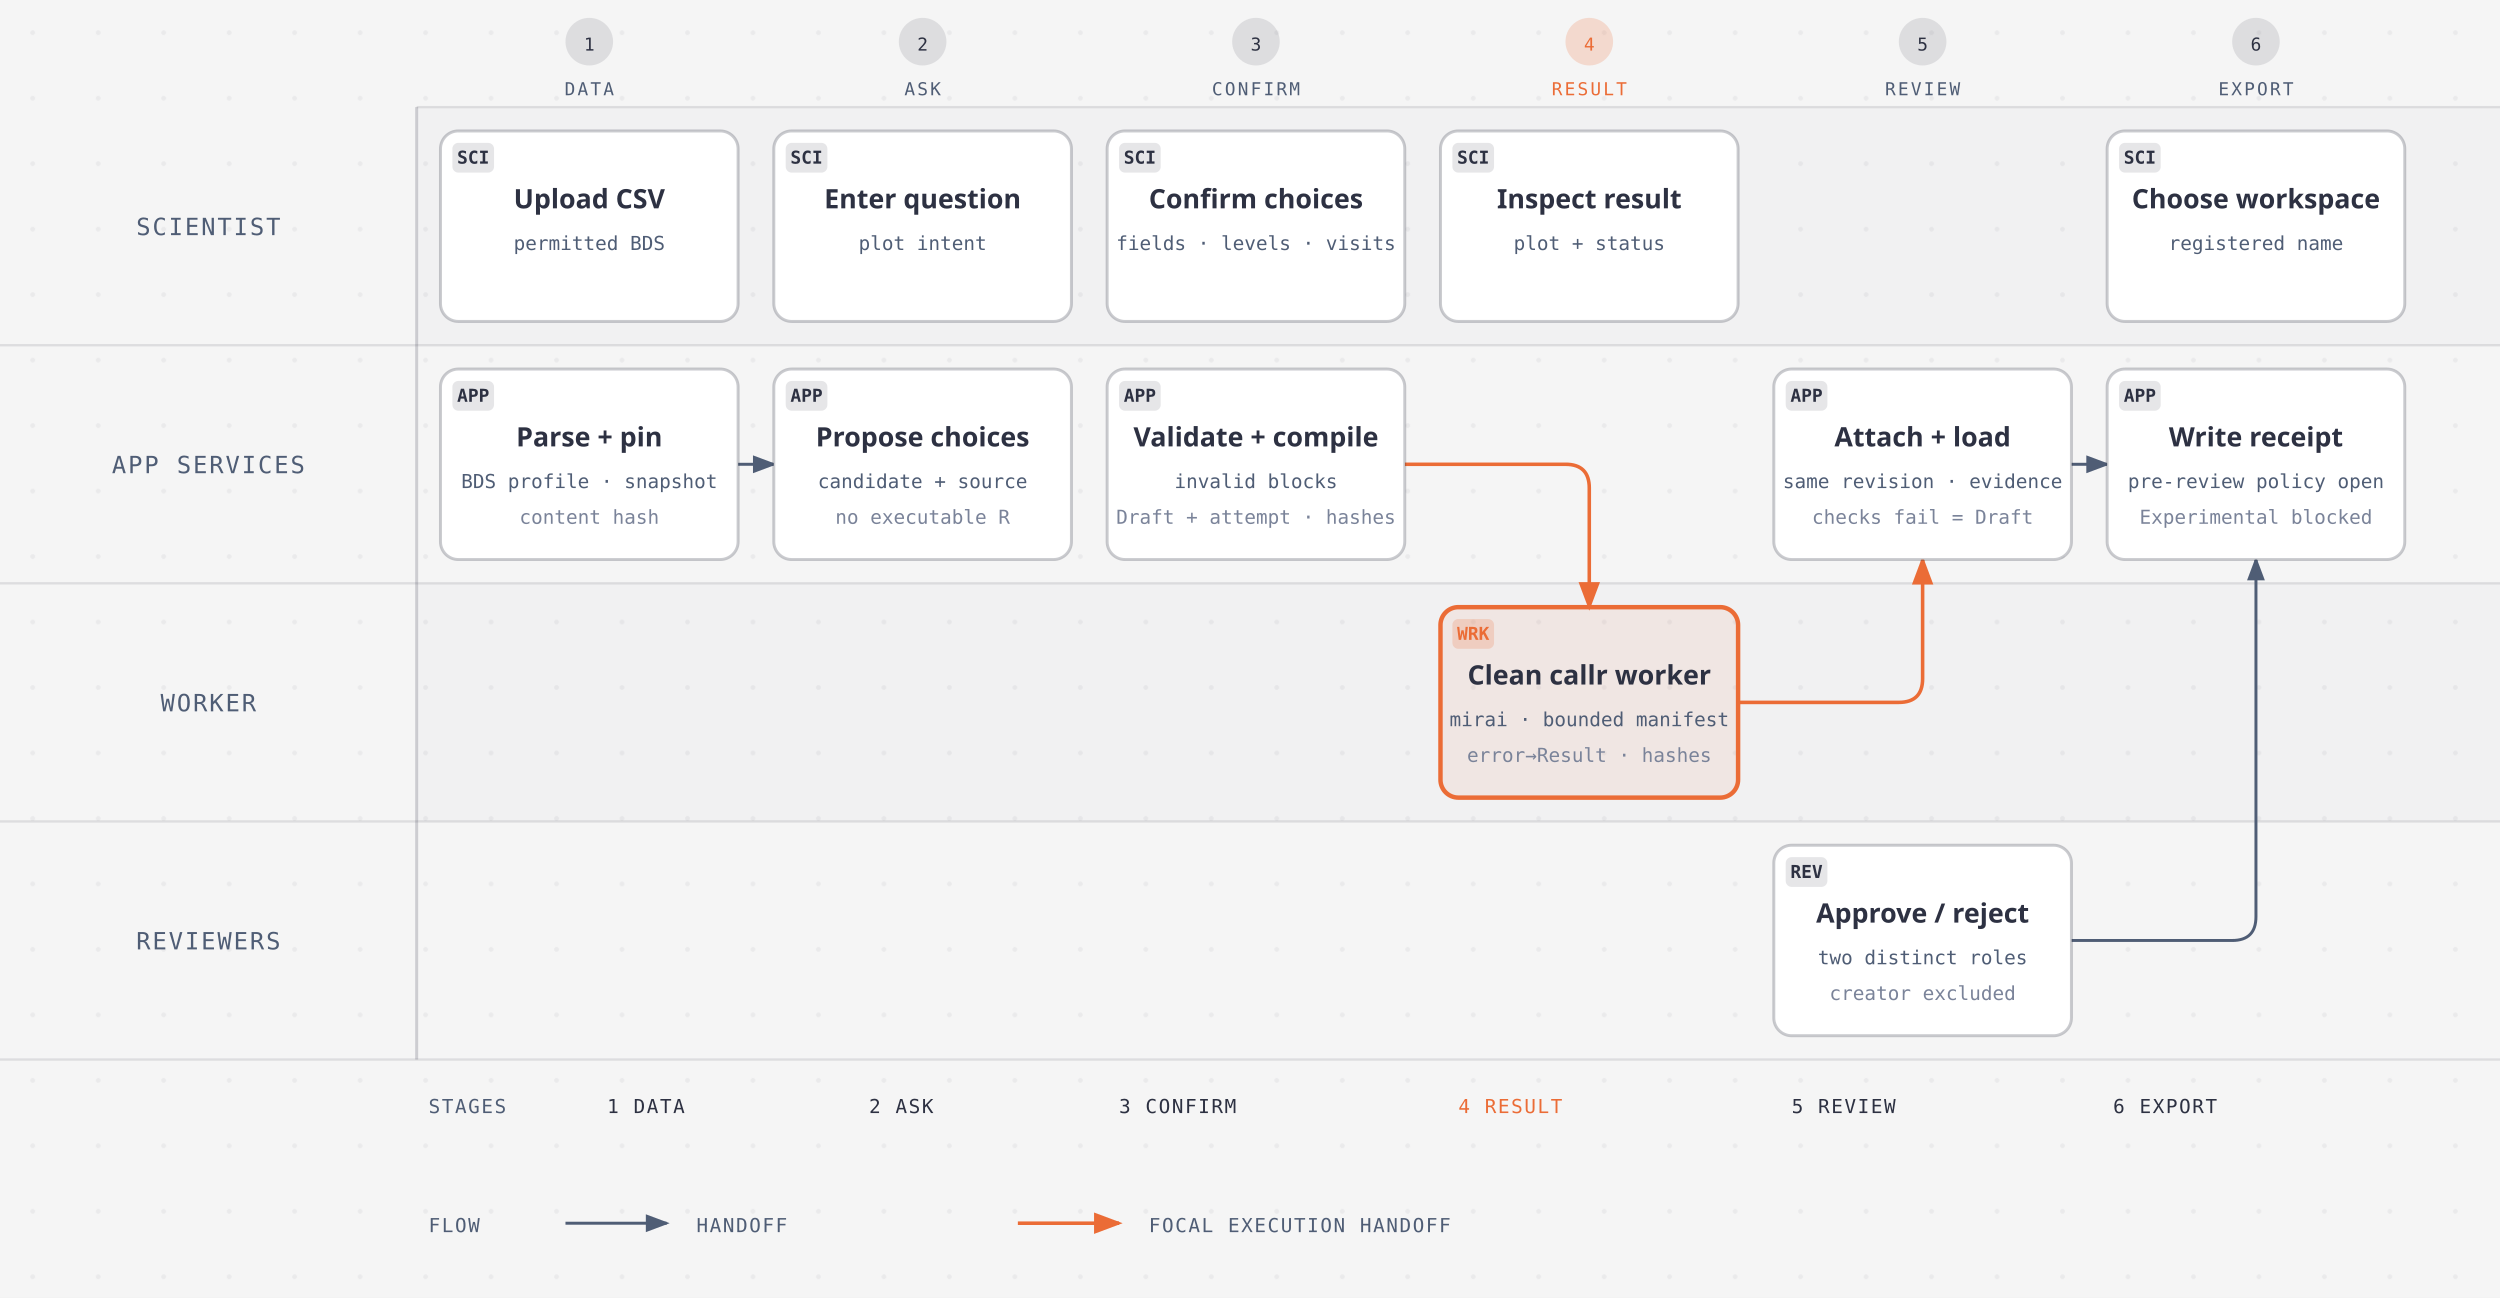
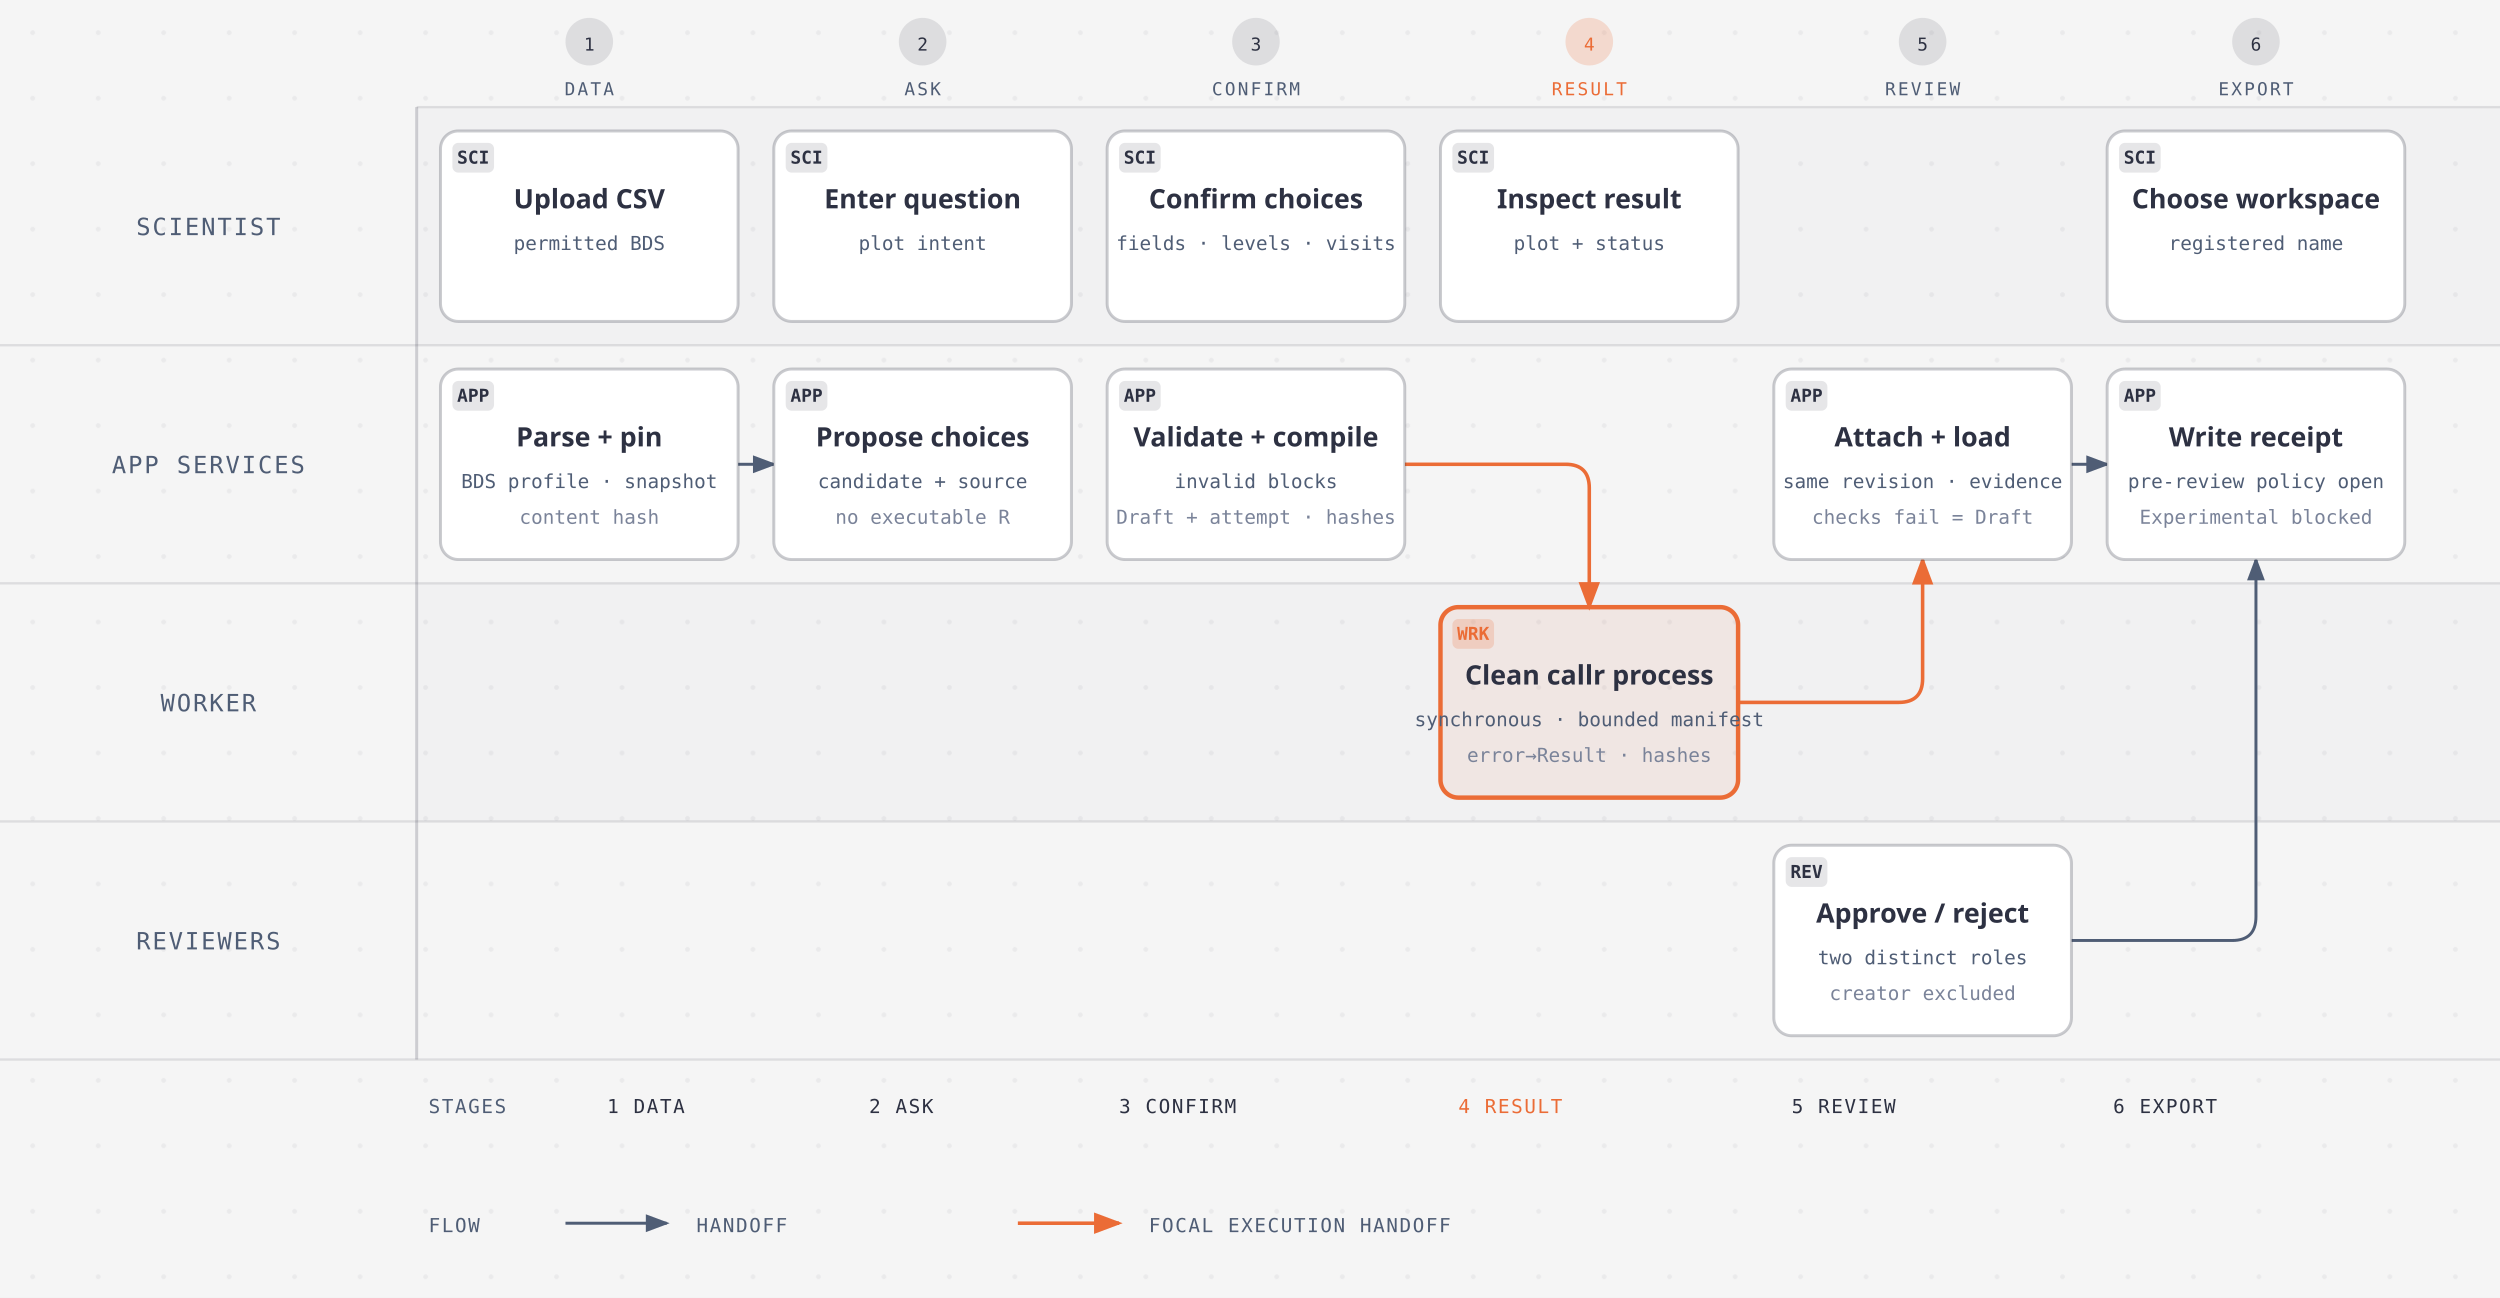
<svg xmlns="http://www.w3.org/2000/svg" width="840" height="436" viewBox="0 0 840 436" role="img" aria-labelledby="workflow-title workflow-desc">
  <defs>
    <pattern id="workflow-dots" width="22" height="22" patternUnits="userSpaceOnUse">
      <circle cx="11" cy="11" r="0.8" fill="rgba(45,49,66,0.10)" />
    </pattern>
    <marker id="workflow-arrow" markerWidth="8" markerHeight="6" refX="7" refY="3" orient="auto">
      <polygon points="0 0, 8 3, 0 6" fill="#4f5d75" />
    </marker>
    <marker id="workflow-arrow-accent" markerWidth="8" markerHeight="6" refX="7" refY="3" orient="auto">
      <polygon points="0 0, 8 3, 0 6" fill="#eb6c36" />
    </marker>
  </defs>
  <style>
    .paper { fill: #f5f5f5; }
    .ink { fill: #2d3142; }
    .muted { fill: #4f5d75; }
    .soft { fill: #7a8399; }
    .rule { stroke: rgba(45,49,66,0.12); stroke-width: 0.8; }
    .node { fill: #fff; stroke: rgba(45,49,66,0.25); stroke-width: 1; }
    .node-focus { fill: rgba(235,108,54,0.08); stroke: #eb6c36; stroke-width: 1.5; }
    .role { fill: rgba(45,49,66,0.12); }
    .role-focus { fill: rgba(235,108,54,0.20); }
    .step { fill: rgba(45,49,66,0.12); }
    .step-focus { fill: rgba(235,108,54,0.20); }
    .name { font: 600 9px Geist, system-ui, sans-serif; text-anchor: middle; }
    .sub { font: 400 6.5px 'Geist Mono', ui-monospace, monospace; text-anchor: middle; }
    .tool { font: 400 6.5px 'Geist Mono', ui-monospace, monospace; text-anchor: middle; }
    .role-key { font: 600 6px 'Geist Mono', ui-monospace, monospace; text-anchor: middle; }
    .lane-label { font: 500 8px 'Geist Mono', ui-monospace, monospace; letter-spacing: 0.08em; text-anchor: middle; }
    .step-label { font: 500 6px 'Geist Mono', ui-monospace, monospace; letter-spacing: 0.12em; text-anchor: middle; }
    .legend-label { font: 500 6.5px 'Geist Mono', ui-monospace, monospace; letter-spacing: 0.08em; }
  </style>
  <rect width="840" height="436" class="paper" />
  <rect width="840" height="436" fill="url(#workflow-dots)" opacity="0.55" />
  <rect x="140" y="36" width="700" height="80" fill="rgba(45,49,66,0.018)" />
  <rect x="140" y="196" width="700" height="80" fill="rgba(45,49,66,0.018)" />
  <path d="M140 36H840 M0 116H840 M0 196H840 M0 276H840 M0 356H840" class="rule" fill="none" />
  <path d="M140 36V356" stroke="rgba(45,49,66,0.20)" stroke-width="1" />
  <g class="step-head">
    <rect x="190" y="6" width="16" height="16" rx="8" class="step" />
    <text x="198" y="17" class="step-label ink">1</text>
    <text x="198" y="32" class="step-label muted">DATA</text>
    <rect x="302" y="6" width="16" height="16" rx="8" class="step" />
    <text x="310" y="17" class="step-label ink">2</text>
    <text x="310" y="32" class="step-label muted">ASK</text>
    <rect x="414" y="6" width="16" height="16" rx="8" class="step" />
    <text x="422" y="17" class="step-label ink">3</text>
    <text x="422" y="32" class="step-label muted">CONFIRM</text>
    <rect x="526" y="6" width="16" height="16" rx="8" class="step-focus" />
    <text x="534" y="17" class="step-label" fill="#eb6c36">4</text>
    <text x="534" y="32" class="step-label" fill="#eb6c36">RESULT</text>
    <rect x="638" y="6" width="16" height="16" rx="8" class="step" />
    <text x="646" y="17" class="step-label ink">5</text>
    <text x="646" y="32" class="step-label muted">REVIEW</text>
    <rect x="750" y="6" width="16" height="16" rx="8" class="step" />
    <text x="758" y="17" class="step-label ink">6</text>
    <text x="758" y="32" class="step-label muted">EXPORT</text>
  </g>
  <g class="lane-labels">
    <text x="70" y="79" class="lane-label muted">SCIENTIST</text>
    <text x="70" y="159" class="lane-label muted">APP SERVICES</text>
    <text x="70" y="239" class="lane-label muted">WORKER</text>
    <text x="70" y="319" class="lane-label muted">REVIEWERS</text>
  </g>
  <g class="connectors" fill="none">
    <line x1="248" y1="156" x2="260" y2="156" stroke="#4f5d75" stroke-width="1" marker-end="url(#workflow-arrow)" />
    <path d="M472 156H526Q534 156 534 164V204" stroke="#eb6c36" stroke-width="1.2" marker-end="url(#workflow-arrow-accent)" />
    <path d="M584 236H638Q646 236 646 228V188" stroke="#eb6c36" stroke-width="1.2" marker-end="url(#workflow-arrow-accent)" />
    <line x1="696" y1="156" x2="708" y2="156" stroke="#4f5d75" stroke-width="1" marker-end="url(#workflow-arrow)" />
    <path d="M696 316H750Q758 316 758 308V188" stroke="#4f5d75" stroke-width="1" marker-end="url(#workflow-arrow)" />
  </g>
  <g class="nodes">
    <g>
      <rect x="148" y="44" width="100" height="64" rx="6" class="node" />
      <rect x="152" y="48" width="14" height="10" rx="2" class="role" />
      <text x="159" y="55" class="role-key ink">SCI</text>
      <text x="198" y="70" class="name ink">Upload CSV</text>
      <text x="198" y="84" class="sub muted">permitted BDS</text>
    </g>
    <g>
      <rect x="148" y="124" width="100" height="64" rx="6" class="node" />
      <rect x="152" y="128" width="14" height="10" rx="2" class="role" />
      <text x="159" y="135" class="role-key ink">APP</text>
      <text x="198" y="150" class="name ink">Parse + pin</text>
      <text x="198" y="164" class="sub muted">BDS profile · snapshot</text>
      <text x="198" y="176" class="tool soft">content hash</text>
    </g>
    <g>
      <rect x="260" y="44" width="100" height="64" rx="6" class="node" />
      <rect x="264" y="48" width="14" height="10" rx="2" class="role" />
      <text x="271" y="55" class="role-key ink">SCI</text>
      <text x="310" y="70" class="name ink">Enter question</text>
      <text x="310" y="84" class="sub muted">plot intent</text>
    </g>
    <g>
      <rect x="260" y="124" width="100" height="64" rx="6" class="node" />
      <rect x="264" y="128" width="14" height="10" rx="2" class="role" />
      <text x="271" y="135" class="role-key ink">APP</text>
      <text x="310" y="150" class="name ink">Propose choices</text>
      <text x="310" y="164" class="sub muted">candidate + source</text>
      <text x="310" y="176" class="tool soft">no executable R</text>
    </g>
    <g>
      <rect x="372" y="44" width="100" height="64" rx="6" class="node" />
      <rect x="376" y="48" width="14" height="10" rx="2" class="role" />
      <text x="383" y="55" class="role-key ink">SCI</text>
      <text x="422" y="70" class="name ink">Confirm choices</text>
      <text x="422" y="84" class="sub muted">fields · levels · visits</text>
    </g>
    <g>
      <rect x="372" y="124" width="100" height="64" rx="6" class="node" />
      <rect x="376" y="128" width="14" height="10" rx="2" class="role" />
      <text x="383" y="135" class="role-key ink">APP</text>
      <text x="422" y="150" class="name ink">Validate + compile</text>
      <text x="422" y="164" class="sub muted">invalid blocks</text>
      <text x="422" y="176" class="tool soft">Draft + attempt · hashes</text>
    </g>
    <g>
      <rect x="484" y="44" width="100" height="64" rx="6" class="node" />
      <rect x="488" y="48" width="14" height="10" rx="2" class="role" />
      <text x="495" y="55" class="role-key ink">SCI</text>
      <text x="534" y="70" class="name ink">Inspect result</text>
      <text x="534" y="84" class="sub muted">plot + status</text>
    </g>
    <g>
      <rect x="484" y="204" width="100" height="64" rx="6" class="node-focus" />
      <rect x="488" y="208" width="14" height="10" rx="2" class="role-focus" />
      <text x="495" y="215" class="role-key" fill="#eb6c36">WRK</text>
-       <text x="534" y="230" class="name ink">Clean callr worker</text>
-       <text x="534" y="244" class="sub muted">mirai · bounded manifest</text>
+       <text x="534" y="230" class="name ink">Clean callr process</text>
+       <text x="534" y="244" class="sub muted">synchronous · bounded manifest</text>
      <text x="534" y="256" class="tool soft">error→Result · hashes</text>
    </g>
    <g>
      <rect x="596" y="124" width="100" height="64" rx="6" class="node" />
      <rect x="600" y="128" width="14" height="10" rx="2" class="role" />
      <text x="607" y="135" class="role-key ink">APP</text>
      <text x="646" y="150" class="name ink">Attach + load</text>
      <text x="646" y="164" class="sub muted">same revision · evidence</text>
      <text x="646" y="176" class="tool soft">checks fail = Draft</text>
    </g>
    <g>
      <rect x="596" y="284" width="100" height="64" rx="6" class="node" />
      <rect x="600" y="288" width="14" height="10" rx="2" class="role" />
      <text x="607" y="295" class="role-key ink">REV</text>
      <text x="646" y="310" class="name ink">Approve / reject</text>
      <text x="646" y="324" class="sub muted">two distinct roles</text>
      <text x="646" y="336" class="tool soft">creator excluded</text>
    </g>
    <g>
      <rect x="708" y="44" width="100" height="64" rx="6" class="node" />
      <rect x="712" y="48" width="14" height="10" rx="2" class="role" />
      <text x="719" y="55" class="role-key ink">SCI</text>
      <text x="758" y="70" class="name ink">Choose workspace</text>
      <text x="758" y="84" class="sub muted">registered name</text>
    </g>
    <g>
      <rect x="708" y="124" width="100" height="64" rx="6" class="node" />
      <rect x="712" y="128" width="14" height="10" rx="2" class="role" />
      <text x="719" y="135" class="role-key ink">APP</text>
      <text x="758" y="150" class="name ink">Write receipt</text>
      <text x="758" y="164" class="sub muted">pre-review policy open</text>
      <text x="758" y="176" class="tool soft">Experimental blocked</text>
    </g>
  </g>
  <g class="legend">
    <text x="144" y="374" class="legend-label muted">STAGES</text>
    <text x="204" y="374" class="legend-label ink">1 DATA</text>
    <text x="292" y="374" class="legend-label ink">2 ASK</text>
    <text x="376" y="374" class="legend-label ink">3 CONFIRM</text>
    <text x="490" y="374" class="legend-label" fill="#eb6c36">4 RESULT</text>
    <text x="602" y="374" class="legend-label ink">5 REVIEW</text>
    <text x="710" y="374" class="legend-label ink">6 EXPORT</text>
    <text x="144" y="414" class="legend-label muted">FLOW</text>
    <line x1="190" y1="411" x2="224" y2="411" stroke="#4f5d75" stroke-width="1" marker-end="url(#workflow-arrow)" />
    <text x="234" y="414" class="legend-label muted">HANDOFF</text>
    <line x1="342" y1="411" x2="376" y2="411" stroke="#eb6c36" stroke-width="1.2" marker-end="url(#workflow-arrow-accent)" />
    <text x="386" y="414" class="legend-label muted">FOCAL EXECUTION HANDOFF</text>
  </g>
</svg>
